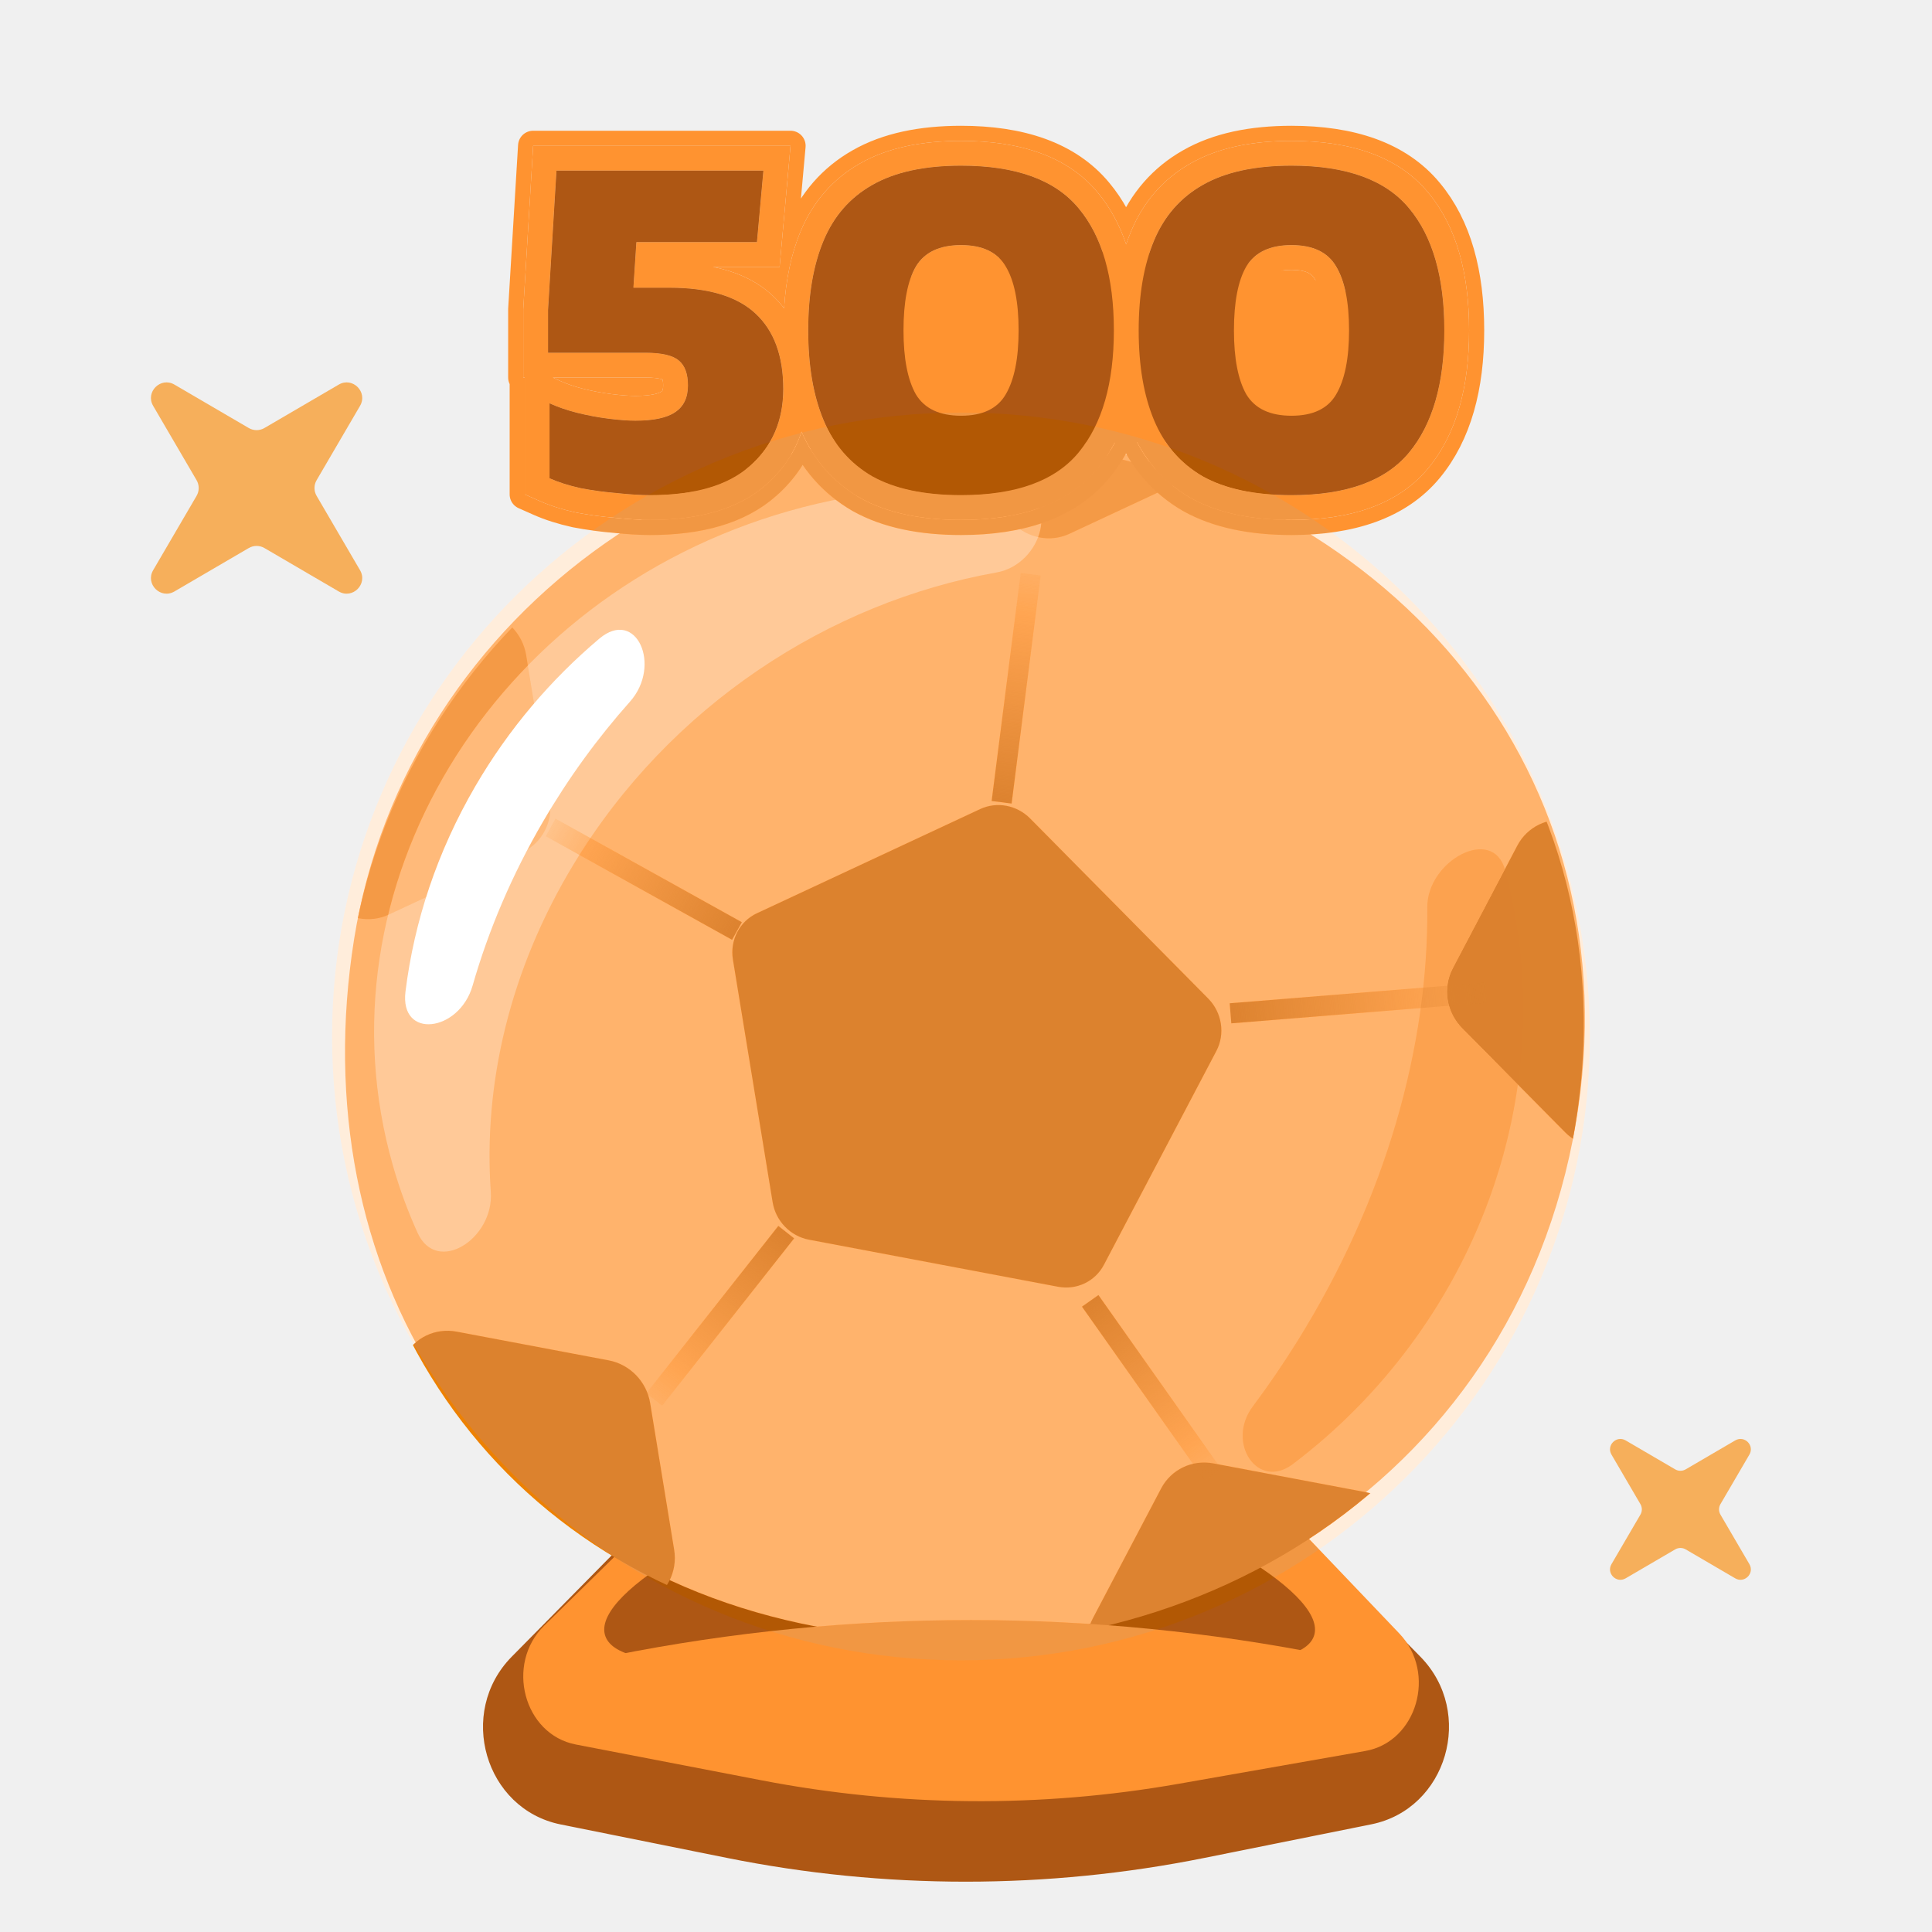
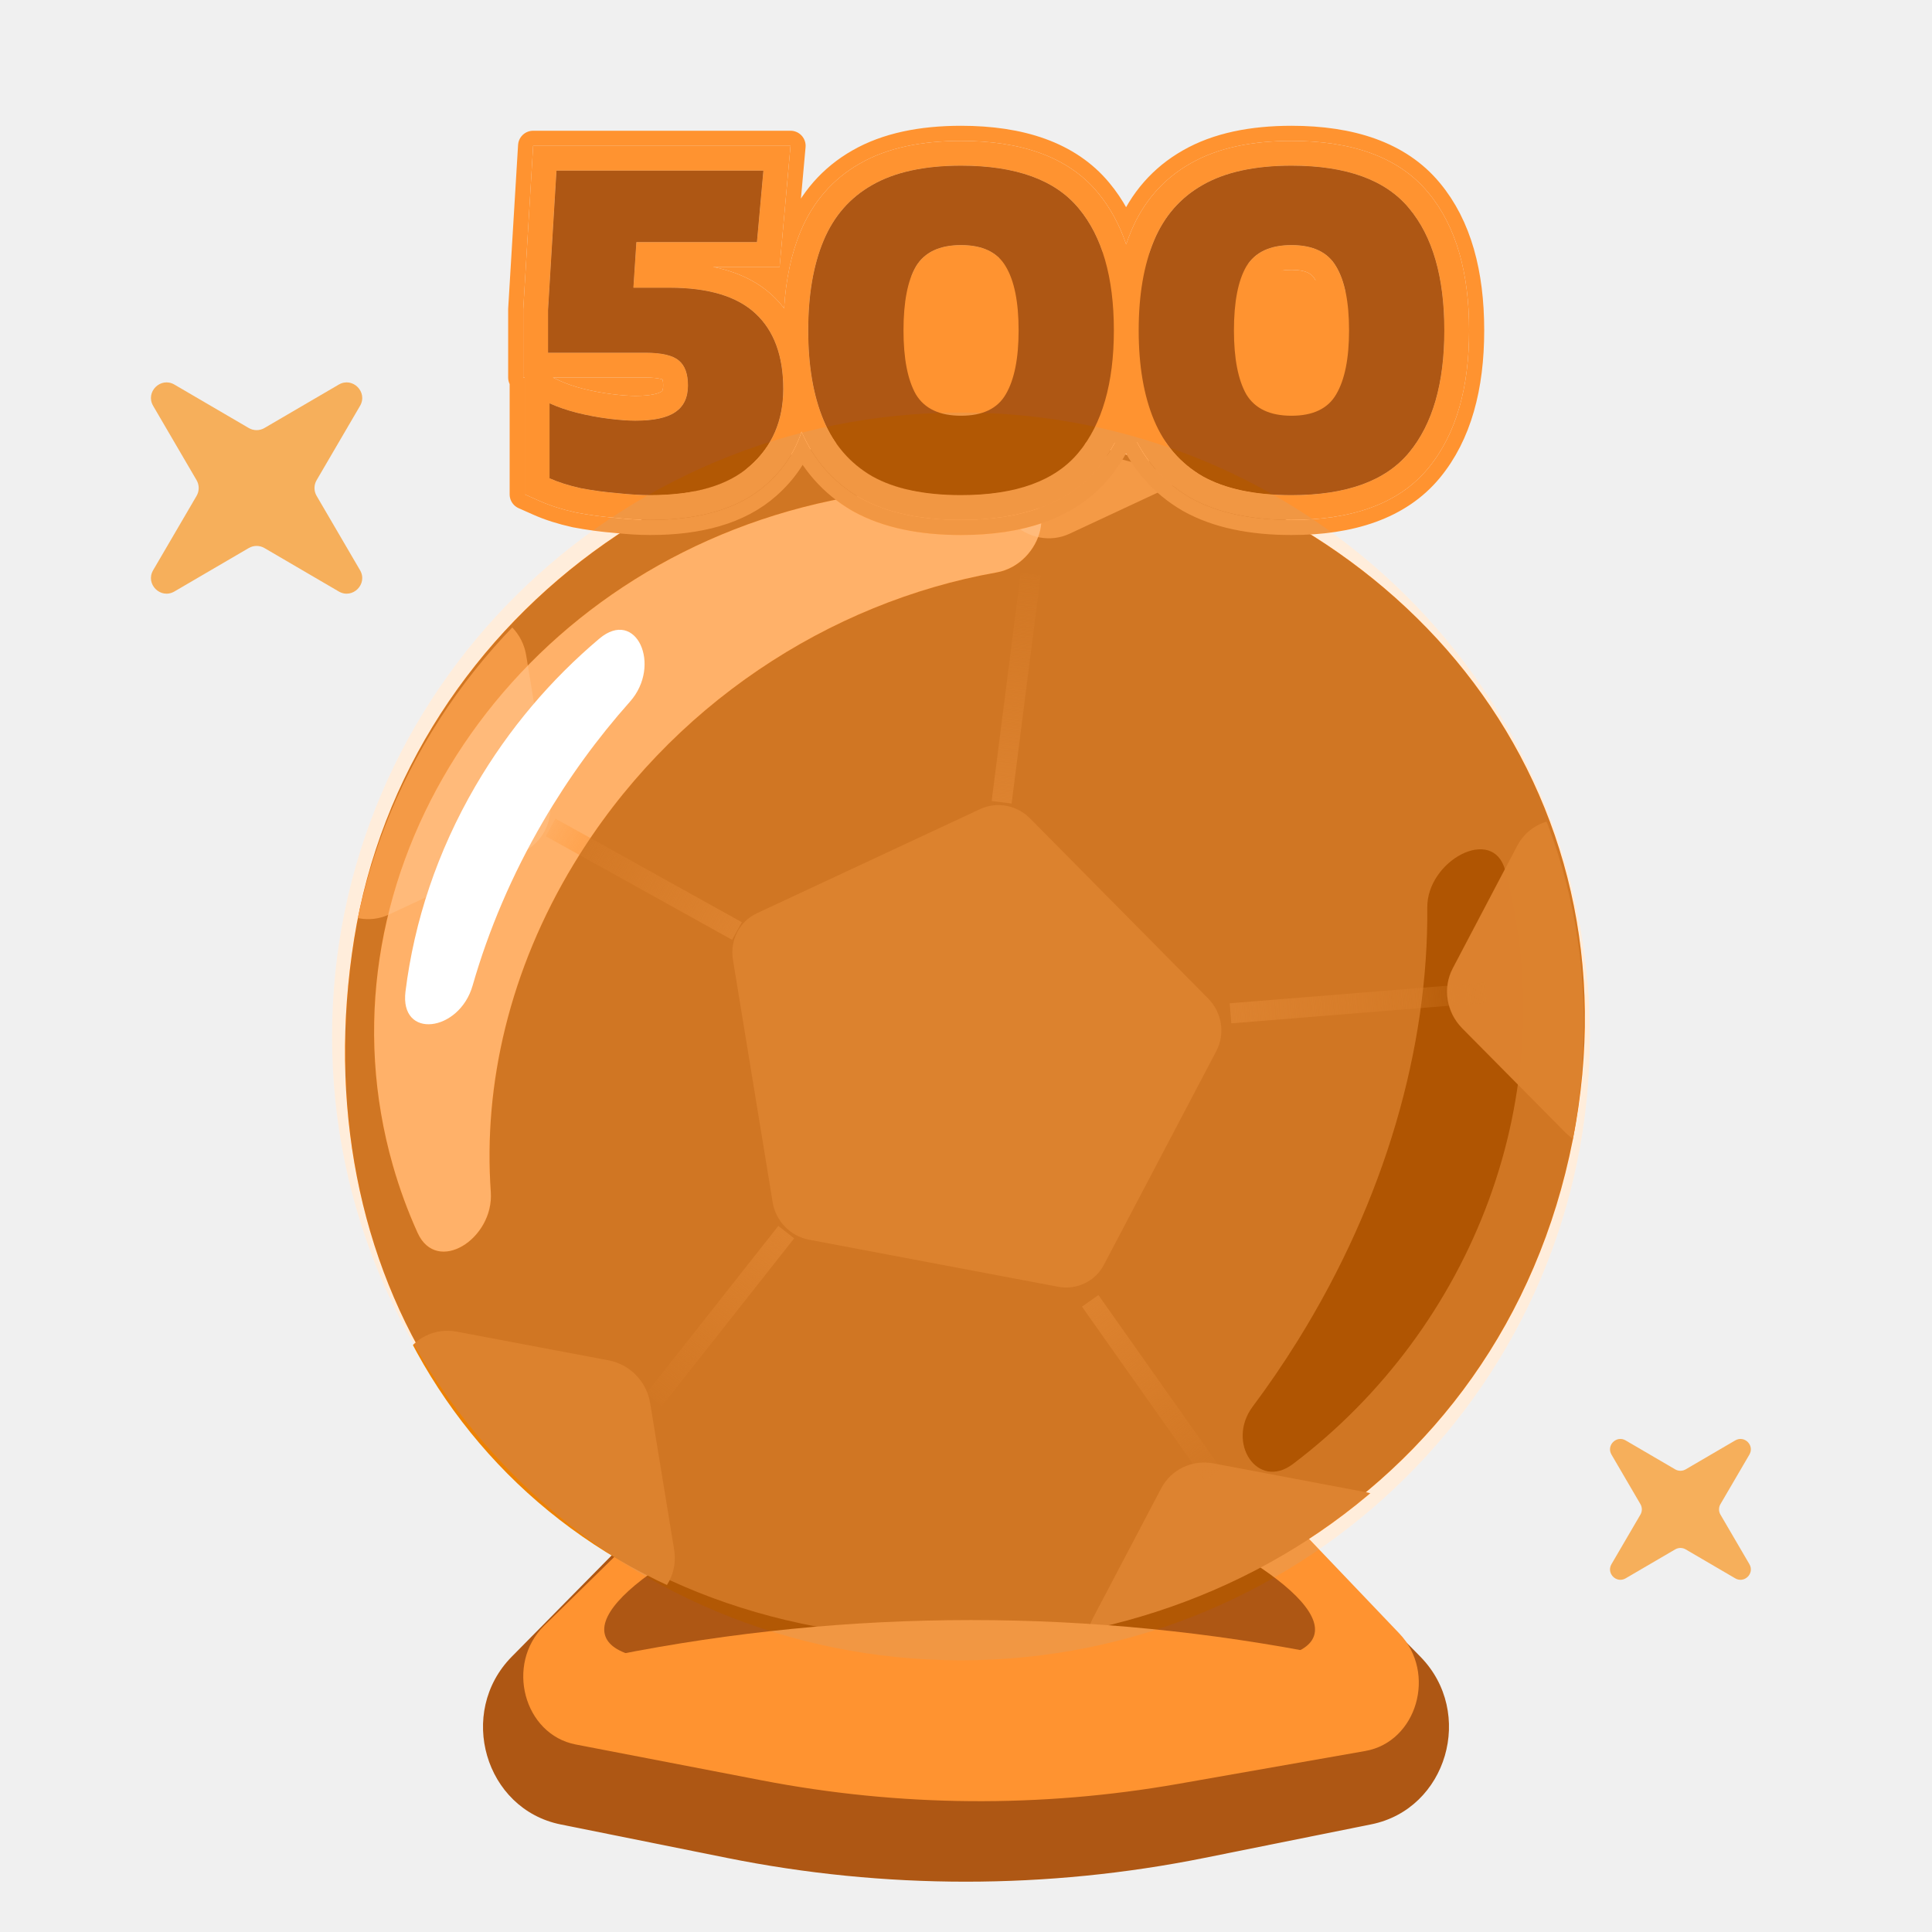
<svg xmlns="http://www.w3.org/2000/svg" width="192" height="192" fill="none" viewBox="0 0 192 192">
  <path fill="#AE5714" d="M61.522 153.828C63.844 151.474 67.168 150.505 70.34 151.255L81.041 153.786C90.816 156.098 100.97 156.11 110.749 153.819L121.745 151.244C124.921 150.501 128.245 151.48 130.562 153.841L141.157 164.642C146.61 170.2 143.802 179.785 136.279 181.3L119.716 184.633C104.033 187.789 87.907 187.789 72.225 184.633L55.721 181.312C48.186 179.795 45.386 170.185 50.861 164.635L61.522 153.828Z" />
  <path fill="#FF9330" d="M63.151 152.661C65.336 150.518 68.317 149.596 71.218 150.165L84.583 152.787C92.35 154.311 100.306 154.325 108.078 152.828L121.81 150.182C124.81 149.604 127.884 150.621 130.074 152.914L139.068 162.338C142.807 166.255 140.819 173.108 135.682 174.011L117.131 177.272C103.404 179.686 89.398 179.57 75.707 176.93L57.222 173.366C52.048 172.368 50.19 165.375 54.083 161.556L63.151 152.661Z" />
  <ellipse fill="#AE5714" rx="33.665" ry="7.938" transform="matrix(0.956375 0.292143 -0.228803 0.973473 98.4359 152.563)" />
  <ellipse fill="#AE5714" rx="33.665" ry="7.938" transform="matrix(-0.956375 0.292143 0.228803 0.973473 92.2956 152.563)" />
  <path fill="#F6AF5B" d="M33.666 38.22C35.038 37.419 36.581 38.962 35.78 40.334L31.465 47.72C31.183 48.202 31.183 48.798 31.465 49.28L35.78 56.666C36.581 58.038 35.038 59.581 33.666 58.78L26.28 54.465C25.798 54.183 25.202 54.183 24.72 54.465L17.334 58.78C15.962 59.581 14.418 58.038 15.22 56.666L19.535 49.28C19.817 48.798 19.817 48.202 19.535 47.72L15.22 40.334C14.418 38.962 15.962 37.419 17.334 38.22L24.72 42.535C25.202 42.817 25.798 42.817 26.28 42.535L33.666 38.22Z" />
  <path fill="#F6AF5B" d="M172.444 143.147C173.359 142.612 174.388 143.641 173.853 144.556L170.976 149.48C170.789 149.801 170.789 150.199 170.976 150.52L173.853 155.444C174.388 156.359 173.359 157.388 172.444 156.853L167.52 153.976C167.199 153.789 166.801 153.789 166.48 153.976L161.556 156.853C160.641 157.388 159.612 156.359 160.147 155.444L163.024 150.52C163.211 150.199 163.211 149.801 163.024 149.48L160.147 144.556C159.612 143.641 160.641 142.612 161.556 143.147L166.48 146.024C166.801 146.211 167.199 146.211 167.52 146.024L172.444 143.147Z" />
-   <path fill="#FFC700" d="M156.306 113.254C149.237 149.257 114.759 168.002 81.211 161.665C47.664 155.327 29.977 126.039 35.188 93.343C40.399 60.647 72.801 37.561 106.349 43.898C139.896 50.235 163.151 78.392 156.306 113.254Z" />
+   <path fill="#00b7fe" d="M156.306 113.254C149.237 149.257 114.759 168.002 81.211 161.665C47.664 155.327 29.977 126.039 35.188 93.343C40.399 60.647 72.801 37.561 106.349 43.898C139.896 50.235 163.151 78.392 156.306 113.254Z" />
  <mask id="mask0_1610_4031" width="124" height="121" x="34" y="43" maskUnits="userSpaceOnUse" style="mask-type:alpha">
    <path fill="#FFAF00" d="M156.195 113.815C149.126 149.819 114.648 168.563 81.101 162.226C47.553 155.889 29.866 126.601 35.077 93.905C40.288 61.209 72.69 38.122 106.238 44.459C139.786 50.797 163.04 78.954 156.195 113.815Z" />
  </mask>
  <g mask="url(#mask0_1610_4031)">
    <path fill="#ED8103" d="M97.411 80.404C99.068 79.631 101.055 80.007 102.376 81.342L120.061 99.224C121.443 100.62 121.776 102.743 120.882 104.443L109.707 125.692C108.838 127.346 107.002 128.226 105.149 127.876L80.4 123.2C78.547 122.85 77.091 121.35 76.784 119.473L72.838 95.368C72.522 93.439 73.493 91.563 75.226 90.755L97.411 80.404Z" />
    <path fill="#F3A700" d="M106.288 53.043C104.399 53.924 102.133 53.496 100.628 51.974L90.847 42.084C89.272 40.492 88.892 38.073 89.911 36.134L96.044 24.472C97.036 22.586 99.128 21.584 101.24 21.983L114.992 24.581C117.104 24.98 118.764 26.69 119.114 28.83L121.28 42.059C121.64 44.259 120.533 46.397 118.558 47.318L106.288 53.043Z" />
    <path fill="#F3A700" d="M38.64 90.891C36.751 91.772 34.486 91.344 32.98 89.821L22.399 79.123C20.825 77.531 20.444 75.112 21.464 73.173L28.106 60.544C29.097 58.658 31.189 57.656 33.301 58.055L48.168 60.863C50.28 61.262 51.939 62.972 52.29 65.112L54.635 79.439C54.995 81.638 53.888 83.777 51.913 84.698L38.64 90.891Z" />
    <path fill="#ED8103" d="M50.783 165.561C48.894 166.442 46.628 166.014 45.123 164.491L34.367 153.617C32.793 152.025 32.413 149.606 33.432 147.667L40.185 134.826C41.177 132.94 43.269 131.938 45.381 132.337L60.49 135.191C62.602 135.59 64.262 137.301 64.612 139.44L66.996 154.007C67.356 156.206 66.25 158.344 64.275 159.266L50.783 165.561Z" />
    <path fill="#F18200" d="M126.007 178.761C124.118 179.642 121.852 179.214 120.347 177.692L109.544 166.769C107.969 165.177 107.589 162.758 108.608 160.819L115.392 147.92C116.383 146.034 118.475 145.032 120.588 145.431L135.764 148.298C137.876 148.697 139.535 150.407 139.886 152.547L142.281 167.18C142.641 169.379 141.534 171.517 139.559 172.439L126.007 178.761Z" />
    <path fill="#ED8103" d="M161.191 113.587C159.303 114.469 157.037 114.041 155.531 112.518L145.31 102.183C143.735 100.591 143.355 98.172 144.374 96.233L150.788 84.038C151.779 82.152 153.871 81.15 155.983 81.549L170.349 84.263C172.461 84.662 174.121 86.373 174.471 88.512L176.736 102.346C177.096 104.546 175.989 106.684 174.014 107.605L161.191 113.587Z" />
  </g>
  <g style="mix-blend-mode:screen" opacity=".5">
    <path fill="#FFDB44" d="M100.746 48.801C105.418 49.288 103.642 56.071 99.038 56.889C82.417 59.842 66.583 70.096 57.021 85.864C50.645 96.379 48.019 107.759 48.775 118.463C49.102 123.107 43.416 126.752 41.495 122.508C40.526 120.367 39.704 118.133 39.041 115.813C31.2 88.344 48.807 59.236 78.367 50.797C85.906 48.645 93.494 48.045 100.746 48.801Z" />
  </g>
  <g style="mix-blend-mode:darken">
    <path fill="#FFAF00" d="M128.491 145.491C124.976 148.151 121.826 143.35 124.489 139.789C126.049 137.701 127.54 135.521 128.951 133.254C137.741 119.126 141.96 103.952 141.842 90.188C141.802 85.532 148.381 81.969 149.58 86.482C155.483 108.702 146.399 131.943 128.491 145.491Z" />
  </g>
  <path fill="#fff" d="M59.557 63.471C63.228 60.372 65.811 66.129 62.602 69.734C59.399 73.331 56.49 77.318 53.958 81.662C50.865 86.968 48.545 92.447 46.968 97.945C45.641 102.574 39.7 103.329 40.298 98.528C41.164 91.575 43.444 84.641 47.25 78.112C50.558 72.436 54.749 67.531 59.557 63.471Z" />
  <line x1="99.541" x2="102.43" y1="79.728" y2="57.064" stroke="url(#paint0_linear_1610_4031)" stroke-width="2" />
  <line x1="122.287" x2="147.699" y1="100.702" y2="98.648" stroke="url(#paint1_linear_1610_4031)" stroke-width="2" />
  <line x1="108.343" x2="120.565" y1="129.278" y2="146.588" stroke="url(#paint2_linear_1610_4031)" stroke-width="2" />
  <line x1="73.238" x2="54.718" y1="92.523" y2="82.229" stroke="url(#paint3_linear_1610_4031)" stroke-width="2" />
  <line x1="78.135" x2="65.013" y1="122.449" y2="139.087" stroke="url(#paint4_linear_1610_4031)" stroke-width="2" />
  <path fill="#FF9330" d="M61 164.511C84.466 159.83 108.534 159.83 132 164.511V172H61V164.511Z" />
  <ellipse cx="110" cy="34.5" fill="#FF9330" rx="29" ry="9.5" />
  <mask id="path-25-outside-1_1610_4031" width="98" height="42" x="50" y="12" fill="#000" maskUnits="userSpaceOnUse">
    <rect width="98" height="42" x="50" y="12" fill="#fff" />
    <path fill-rule="evenodd" d="M57.079 40.955C57.16 40.977 57.242 40.998 57.325 41.02C58.377 41.283 59.429 41.48 60.481 41.612C61.533 41.743 62.42 41.809 63.143 41.809C64.951 41.809 66.266 41.529 67.088 40.971C67.942 40.412 68.37 39.524 68.37 38.308C68.37 37.157 68.074 36.336 67.482 35.843C66.891 35.317 65.773 35.054 64.129 35.054H54.465V30.814L55.303 16.958H75.864L75.223 24.058H63.242L62.946 28.595H66.545C70.391 28.595 73.235 29.449 75.075 31.159C76.916 32.868 77.837 35.366 77.837 38.653C77.837 41.809 76.735 44.356 74.533 46.296C72.364 48.235 69.06 49.205 64.622 49.205C63.702 49.205 62.617 49.139 61.368 49.008C60.152 48.909 58.936 48.745 57.719 48.514C56.536 48.252 55.501 47.923 54.613 47.528V40.083C55.338 40.415 56.16 40.706 57.079 40.955ZM61.139 51.462C59.845 51.356 58.552 51.181 57.261 50.937L57.223 50.929L57.185 50.921C55.879 50.631 54.681 50.256 53.612 49.781L52.148 49.13V37.519H52V30.739L52.983 14.493H78.562L77.476 26.524H70.862C73.174 26.99 75.18 27.892 76.753 29.352C77.185 29.753 77.575 30.183 77.923 30.639C78.099 27.785 78.633 25.211 79.577 22.958C80.797 20.047 82.766 17.777 85.462 16.247C88.193 14.682 91.601 14 95.509 14C101.33 14 106.096 15.508 109.091 19.131C110.328 20.614 111.261 22.343 111.918 24.287C112.069 23.832 112.235 23.389 112.416 22.958C113.635 20.046 115.605 17.777 118.301 16.247C121.032 14.682 124.44 14 128.347 14C134.169 14 138.935 15.508 141.93 19.131C144.767 22.53 145.999 27.224 145.999 32.835C145.999 38.423 144.762 43.108 141.934 46.534C138.94 50.161 134.172 51.67 128.347 51.67C124.446 51.67 121.045 51.007 118.319 49.483L118.3 49.473L118.281 49.462C115.598 47.9 113.634 45.621 112.416 42.712C112.233 42.277 112.066 41.83 111.914 41.371C111.257 43.311 110.327 45.042 109.095 46.534C106.101 50.161 101.333 51.67 95.509 51.67C91.607 51.67 88.206 51.007 85.48 49.483L85.461 49.473L85.442 49.462C82.817 47.934 80.88 45.718 79.656 42.898C79 44.9 77.842 46.665 76.169 48.14C73.362 50.645 69.355 51.67 64.622 51.67C63.599 51.67 62.434 51.598 61.139 51.462ZM140.033 20.706C137.699 17.879 133.804 16.465 128.347 16.465C124.699 16.465 121.757 17.106 119.522 18.388C117.319 19.637 115.709 21.478 114.69 23.911C113.671 26.343 113.161 29.318 113.161 32.835C113.161 36.352 113.671 39.327 114.69 41.76C115.709 44.192 117.319 46.049 119.522 47.331C121.757 48.58 124.699 49.205 128.347 49.205C133.804 49.205 137.699 47.791 140.033 44.964C142.367 42.138 143.534 38.094 143.534 32.835C143.534 27.543 142.367 23.5 140.033 20.706ZM107.194 20.706C104.86 17.879 100.965 16.465 95.509 16.465C91.86 16.465 88.918 17.106 86.683 18.388C84.48 19.637 82.87 21.478 81.851 23.911C80.832 26.343 80.322 29.318 80.322 32.835C80.322 36.352 80.832 39.327 81.851 41.76C82.87 44.192 84.48 46.049 86.683 47.331C88.918 48.58 91.86 49.205 95.509 49.205C100.965 49.205 104.86 47.791 107.194 44.964C109.528 42.138 110.695 38.094 110.695 32.835C110.695 27.543 109.528 23.5 107.194 20.706ZM54.936 37.519H64.129C64.835 37.519 65.322 37.577 65.636 37.651C65.731 37.673 65.798 37.694 65.843 37.71C65.87 37.806 65.904 37.994 65.904 38.308C65.904 38.631 65.848 38.775 65.828 38.816C65.818 38.837 65.81 38.847 65.804 38.855C65.797 38.862 65.779 38.881 65.739 38.907L65.72 38.919L65.701 38.932C65.505 39.065 64.808 39.343 63.143 39.343C62.557 39.343 61.779 39.289 60.786 39.165C59.838 39.047 58.887 38.869 57.932 38.63C57.029 38.397 56.27 38.131 55.64 37.842L54.936 37.519ZM97.819 37.949L97.824 37.941C98.351 37.049 98.763 35.448 98.763 32.835C98.763 30.176 98.347 28.594 97.837 27.75L97.826 27.732L97.815 27.714C97.57 27.293 97.076 26.82 95.509 26.82C93.965 26.82 93.421 27.281 93.142 27.733C92.65 28.592 92.254 30.186 92.254 32.835C92.254 35.428 92.643 37.038 93.148 37.946C93.429 38.395 93.976 38.85 95.509 38.85C97.076 38.85 97.57 38.377 97.815 37.956L97.819 37.949ZM91.022 26.474C91.876 25.061 93.372 24.354 95.509 24.354C97.645 24.354 99.124 25.061 99.946 26.474C100.801 27.888 101.228 30.008 101.228 32.835C101.228 35.629 100.801 37.749 99.946 39.196C99.124 40.609 97.645 41.316 95.509 41.316C93.372 41.316 91.876 40.609 91.022 39.196C90.2 37.749 89.789 35.629 89.789 32.835C89.789 30.008 90.2 27.888 91.022 26.474ZM130.658 37.949L130.663 37.941C131.19 37.049 131.602 35.448 131.602 32.835C131.602 30.176 131.185 28.594 130.675 27.75L130.664 27.732L130.654 27.714C130.409 27.293 129.914 26.82 128.347 26.82C126.804 26.82 126.26 27.281 125.981 27.733C125.489 28.592 125.093 30.186 125.093 32.835C125.093 35.428 125.482 37.038 125.986 37.946C126.268 38.395 126.815 38.85 128.347 38.85C129.914 38.85 130.409 38.377 130.654 37.956L130.658 37.949ZM123.861 26.474C124.715 25.061 126.211 24.354 128.347 24.354C130.484 24.354 131.963 25.061 132.785 26.474C133.64 27.888 134.067 30.008 134.067 32.835C134.067 35.629 133.64 37.749 132.785 39.196C131.963 40.609 130.484 41.316 128.347 41.316C126.211 41.316 124.715 40.609 123.861 39.196C123.039 37.749 122.628 35.629 122.628 32.835C122.628 30.008 123.039 27.888 123.861 26.474Z" clip-rule="evenodd" />
  </mask>
  <path fill="#FF9330" fill-rule="evenodd" d="M57.079 40.955C57.16 40.977 57.242 40.998 57.325 41.02C58.377 41.283 59.429 41.48 60.481 41.612C61.533 41.743 62.42 41.809 63.143 41.809C64.951 41.809 66.266 41.529 67.088 40.971C67.942 40.412 68.37 39.524 68.37 38.308C68.37 37.157 68.074 36.336 67.482 35.843C66.891 35.317 65.773 35.054 64.129 35.054H54.465V30.814L55.303 16.958H75.864L75.223 24.058H63.242L62.946 28.595H66.545C70.391 28.595 73.235 29.449 75.075 31.159C76.916 32.868 77.837 35.366 77.837 38.653C77.837 41.809 76.735 44.356 74.533 46.296C72.364 48.235 69.06 49.205 64.622 49.205C63.702 49.205 62.617 49.139 61.368 49.008C60.152 48.909 58.936 48.745 57.719 48.514C56.536 48.252 55.501 47.923 54.613 47.528V40.083C55.338 40.415 56.16 40.706 57.079 40.955ZM61.139 51.462C59.845 51.356 58.552 51.181 57.261 50.937L57.223 50.929L57.185 50.921C55.879 50.631 54.681 50.256 53.612 49.781L52.148 49.13V37.519H52V30.739L52.983 14.493H78.562L77.476 26.524H70.862C73.174 26.99 75.18 27.892 76.753 29.352C77.185 29.753 77.575 30.183 77.923 30.639C78.099 27.785 78.633 25.211 79.577 22.958C80.797 20.047 82.766 17.777 85.462 16.247C88.193 14.682 91.601 14 95.509 14C101.33 14 106.096 15.508 109.091 19.131C110.328 20.614 111.261 22.343 111.918 24.287C112.069 23.832 112.235 23.389 112.416 22.958C113.635 20.046 115.605 17.777 118.301 16.247C121.032 14.682 124.44 14 128.347 14C134.169 14 138.935 15.508 141.93 19.131C144.767 22.53 145.999 27.224 145.999 32.835C145.999 38.423 144.762 43.108 141.934 46.534C138.94 50.161 134.172 51.67 128.347 51.67C124.446 51.67 121.045 51.007 118.319 49.483L118.3 49.473L118.281 49.462C115.598 47.9 113.634 45.621 112.416 42.712C112.233 42.277 112.066 41.83 111.914 41.371C111.257 43.311 110.327 45.042 109.095 46.534C106.101 50.161 101.333 51.67 95.509 51.67C91.607 51.67 88.206 51.007 85.48 49.483L85.461 49.473L85.442 49.462C82.817 47.934 80.88 45.718 79.656 42.898C79 44.9 77.842 46.665 76.169 48.14C73.362 50.645 69.355 51.67 64.622 51.67C63.599 51.67 62.434 51.598 61.139 51.462ZM140.033 20.706C137.699 17.879 133.804 16.465 128.347 16.465C124.699 16.465 121.757 17.106 119.522 18.388C117.319 19.637 115.709 21.478 114.69 23.911C113.671 26.343 113.161 29.318 113.161 32.835C113.161 36.352 113.671 39.327 114.69 41.76C115.709 44.192 117.319 46.049 119.522 47.331C121.757 48.58 124.699 49.205 128.347 49.205C133.804 49.205 137.699 47.791 140.033 44.964C142.367 42.138 143.534 38.094 143.534 32.835C143.534 27.543 142.367 23.5 140.033 20.706ZM107.194 20.706C104.86 17.879 100.965 16.465 95.509 16.465C91.86 16.465 88.918 17.106 86.683 18.388C84.48 19.637 82.87 21.478 81.851 23.911C80.832 26.343 80.322 29.318 80.322 32.835C80.322 36.352 80.832 39.327 81.851 41.76C82.87 44.192 84.48 46.049 86.683 47.331C88.918 48.58 91.86 49.205 95.509 49.205C100.965 49.205 104.86 47.791 107.194 44.964C109.528 42.138 110.695 38.094 110.695 32.835C110.695 27.543 109.528 23.5 107.194 20.706ZM54.936 37.519H64.129C64.835 37.519 65.322 37.577 65.636 37.651C65.731 37.673 65.798 37.694 65.843 37.71C65.87 37.806 65.904 37.994 65.904 38.308C65.904 38.631 65.848 38.775 65.828 38.816C65.818 38.837 65.81 38.847 65.804 38.855C65.797 38.862 65.779 38.881 65.739 38.907L65.72 38.919L65.701 38.932C65.505 39.065 64.808 39.343 63.143 39.343C62.557 39.343 61.779 39.289 60.786 39.165C59.838 39.047 58.887 38.869 57.932 38.63C57.029 38.397 56.27 38.131 55.64 37.842L54.936 37.519ZM97.819 37.949L97.824 37.941C98.351 37.049 98.763 35.448 98.763 32.835C98.763 30.176 98.347 28.594 97.837 27.75L97.826 27.732L97.815 27.714C97.57 27.293 97.076 26.82 95.509 26.82C93.965 26.82 93.421 27.281 93.142 27.733C92.65 28.592 92.254 30.186 92.254 32.835C92.254 35.428 92.643 37.038 93.148 37.946C93.429 38.395 93.976 38.85 95.509 38.85C97.076 38.85 97.57 38.377 97.815 37.956L97.819 37.949ZM91.022 26.474C91.876 25.061 93.372 24.354 95.509 24.354C97.645 24.354 99.124 25.061 99.946 26.474C100.801 27.888 101.228 30.008 101.228 32.835C101.228 35.629 100.801 37.749 99.946 39.196C99.124 40.609 97.645 41.316 95.509 41.316C93.372 41.316 91.876 40.609 91.022 39.196C90.2 37.749 89.789 35.629 89.789 32.835C89.789 30.008 90.2 27.888 91.022 26.474ZM130.658 37.949L130.663 37.941C131.19 37.049 131.602 35.448 131.602 32.835C131.602 30.176 131.185 28.594 130.675 27.75L130.664 27.732L130.654 27.714C130.409 27.293 129.914 26.82 128.347 26.82C126.804 26.82 126.26 27.281 125.981 27.733C125.489 28.592 125.093 30.186 125.093 32.835C125.093 35.428 125.482 37.038 125.986 37.946C126.268 38.395 126.815 38.85 128.347 38.85C129.914 38.85 130.409 38.377 130.654 37.956L130.658 37.949ZM123.861 26.474C124.715 25.061 126.211 24.354 128.347 24.354C130.484 24.354 131.963 25.061 132.785 26.474C133.64 27.888 134.067 30.008 134.067 32.835C134.067 35.629 133.64 37.749 132.785 39.196C131.963 40.609 130.484 41.316 128.347 41.316C126.211 41.316 124.715 40.609 123.861 39.196C123.039 37.749 122.628 35.629 122.628 32.835C122.628 30.008 123.039 27.888 123.861 26.474Z" clip-rule="evenodd" />
  <path fill-rule="evenodd" stroke="#FF9330" stroke-linejoin="round" stroke-width="3" d="M57.079 40.955C57.16 40.977 57.242 40.998 57.325 41.02C58.377 41.283 59.429 41.48 60.481 41.612C61.533 41.743 62.42 41.809 63.143 41.809C64.951 41.809 66.266 41.529 67.088 40.971C67.942 40.412 68.37 39.524 68.37 38.308C68.37 37.157 68.074 36.336 67.482 35.843C66.891 35.317 65.773 35.054 64.129 35.054H54.465V30.814L55.303 16.958H75.864L75.223 24.058H63.242L62.946 28.595H66.545C70.391 28.595 73.235 29.449 75.075 31.159C76.916 32.868 77.837 35.366 77.837 38.653C77.837 41.809 76.735 44.356 74.533 46.296C72.364 48.235 69.06 49.205 64.622 49.205C63.702 49.205 62.617 49.139 61.368 49.008C60.152 48.909 58.936 48.745 57.719 48.514C56.536 48.252 55.501 47.923 54.613 47.528V40.083C55.338 40.415 56.16 40.706 57.079 40.955ZM61.139 51.462C59.845 51.356 58.552 51.181 57.261 50.937L57.223 50.929L57.185 50.921C55.879 50.631 54.681 50.256 53.612 49.781L52.148 49.13V37.519H52V30.739L52.983 14.493H78.562L77.476 26.524H70.862C73.174 26.99 75.18 27.892 76.753 29.352C77.185 29.753 77.575 30.183 77.923 30.639C78.099 27.785 78.633 25.211 79.577 22.958C80.797 20.047 82.766 17.777 85.462 16.247C88.193 14.682 91.601 14 95.509 14C101.33 14 106.096 15.508 109.091 19.131C110.328 20.614 111.261 22.343 111.918 24.287C112.069 23.832 112.235 23.389 112.416 22.958C113.635 20.046 115.605 17.777 118.301 16.247C121.032 14.682 124.44 14 128.347 14C134.169 14 138.935 15.508 141.93 19.131C144.767 22.53 145.999 27.224 145.999 32.835C145.999 38.423 144.762 43.108 141.934 46.534C138.94 50.161 134.172 51.67 128.347 51.67C124.446 51.67 121.045 51.007 118.319 49.483L118.3 49.473L118.281 49.462C115.598 47.9 113.634 45.621 112.416 42.712C112.233 42.277 112.066 41.83 111.914 41.371C111.257 43.311 110.327 45.042 109.095 46.534C106.101 50.161 101.333 51.67 95.509 51.67C91.607 51.67 88.206 51.007 85.48 49.483L85.461 49.473L85.442 49.462C82.817 47.934 80.88 45.718 79.656 42.898C79 44.9 77.842 46.665 76.169 48.14C73.362 50.645 69.355 51.67 64.622 51.67C63.599 51.67 62.434 51.598 61.139 51.462ZM140.033 20.706C137.699 17.879 133.804 16.465 128.347 16.465C124.699 16.465 121.757 17.106 119.522 18.388C117.319 19.637 115.709 21.478 114.69 23.911C113.671 26.343 113.161 29.318 113.161 32.835C113.161 36.352 113.671 39.327 114.69 41.76C115.709 44.192 117.319 46.049 119.522 47.331C121.757 48.58 124.699 49.205 128.347 49.205C133.804 49.205 137.699 47.791 140.033 44.964C142.367 42.138 143.534 38.094 143.534 32.835C143.534 27.543 142.367 23.5 140.033 20.706ZM107.194 20.706C104.86 17.879 100.965 16.465 95.509 16.465C91.86 16.465 88.918 17.106 86.683 18.388C84.48 19.637 82.87 21.478 81.851 23.911C80.832 26.343 80.322 29.318 80.322 32.835C80.322 36.352 80.832 39.327 81.851 41.76C82.87 44.192 84.48 46.049 86.683 47.331C88.918 48.58 91.86 49.205 95.509 49.205C100.965 49.205 104.86 47.791 107.194 44.964C109.528 42.138 110.695 38.094 110.695 32.835C110.695 27.543 109.528 23.5 107.194 20.706ZM54.936 37.519H64.129C64.835 37.519 65.322 37.577 65.636 37.651C65.731 37.673 65.798 37.694 65.843 37.71C65.87 37.806 65.904 37.994 65.904 38.308C65.904 38.631 65.848 38.775 65.828 38.816C65.818 38.837 65.81 38.847 65.804 38.855C65.797 38.862 65.779 38.881 65.739 38.907L65.72 38.919L65.701 38.932C65.505 39.065 64.808 39.343 63.143 39.343C62.557 39.343 61.779 39.289 60.786 39.165C59.838 39.047 58.887 38.869 57.932 38.63C57.029 38.397 56.27 38.131 55.64 37.842L54.936 37.519ZM97.819 37.949L97.824 37.941C98.351 37.049 98.763 35.448 98.763 32.835C98.763 30.176 98.347 28.594 97.837 27.75L97.826 27.732L97.815 27.714C97.57 27.293 97.076 26.82 95.509 26.82C93.965 26.82 93.421 27.281 93.142 27.733C92.65 28.592 92.254 30.186 92.254 32.835C92.254 35.428 92.643 37.038 93.148 37.946C93.429 38.395 93.976 38.85 95.509 38.85C97.076 38.85 97.57 38.377 97.815 37.956L97.819 37.949ZM91.022 26.474C91.876 25.061 93.372 24.354 95.509 24.354C97.645 24.354 99.124 25.061 99.946 26.474C100.801 27.888 101.228 30.008 101.228 32.835C101.228 35.629 100.801 37.749 99.946 39.196C99.124 40.609 97.645 41.316 95.509 41.316C93.372 41.316 91.876 40.609 91.022 39.196C90.2 37.749 89.789 35.629 89.789 32.835C89.789 30.008 90.2 27.888 91.022 26.474ZM130.658 37.949L130.663 37.941C131.19 37.049 131.602 35.448 131.602 32.835C131.602 30.176 131.185 28.594 130.675 27.75L130.664 27.732L130.654 27.714C130.409 27.293 129.914 26.82 128.347 26.82C126.804 26.82 126.26 27.281 125.981 27.733C125.489 28.592 125.093 30.186 125.093 32.835C125.093 35.428 125.482 37.038 125.986 37.946C126.268 38.395 126.815 38.85 128.347 38.85C129.914 38.85 130.409 38.377 130.654 37.956L130.658 37.949ZM123.861 26.474C124.715 25.061 126.211 24.354 128.347 24.354C130.484 24.354 131.963 25.061 132.785 26.474C133.64 27.888 134.067 30.008 134.067 32.835C134.067 35.629 133.64 37.749 132.785 39.196C131.963 40.609 130.484 41.316 128.347 41.316C126.211 41.316 124.715 40.609 123.861 39.196C123.039 37.749 122.628 35.629 122.628 32.835C122.628 30.008 123.039 27.888 123.861 26.474Z" clip-rule="evenodd" mask="url(#path-25-outside-1_1610_4031)" />
  <path fill="#AE5714" d="M64.622 49.205C63.702 49.205 62.617 49.139 61.368 49.008C60.152 48.909 58.936 48.745 57.719 48.514C56.536 48.252 55.501 47.923 54.613 47.528V40.083C55.402 40.445 56.306 40.757 57.325 41.02C58.377 41.283 59.429 41.48 60.481 41.612C61.532 41.743 62.42 41.809 63.143 41.809C64.951 41.809 66.266 41.529 67.088 40.971C67.942 40.412 68.37 39.524 68.37 38.308C68.37 37.158 68.074 36.336 67.482 35.843C66.89 35.317 65.773 35.054 64.129 35.054H54.465V30.814L55.303 16.958H75.864L75.223 24.058H63.242L62.946 28.595H66.545C70.391 28.595 73.234 29.449 75.075 31.159C76.916 32.868 77.836 35.366 77.836 38.653C77.836 41.809 76.735 44.356 74.533 46.296C72.363 48.235 69.06 49.205 64.622 49.205Z" />
  <path fill="#AE5714" d="M95.508 49.205C91.86 49.205 88.918 48.58 86.683 47.331C84.48 46.049 82.87 44.192 81.851 41.76C80.832 39.327 80.322 36.352 80.322 32.835C80.322 29.318 80.832 26.343 81.851 23.911C82.87 21.478 84.48 19.637 86.683 18.388C88.918 17.106 91.86 16.465 95.508 16.465C100.965 16.465 104.86 17.879 107.194 20.706C109.528 23.5 110.695 27.543 110.695 32.835C110.695 38.094 109.528 42.138 107.194 44.964C104.86 47.791 100.965 49.205 95.508 49.205ZM95.508 41.316C97.645 41.316 99.124 40.609 99.946 39.196C100.801 37.749 101.228 35.629 101.228 32.835C101.228 30.008 100.801 27.888 99.946 26.474C99.124 25.061 97.645 24.354 95.508 24.354C93.372 24.354 91.876 25.061 91.022 26.474C90.2 27.888 89.789 30.008 89.789 32.835C89.789 35.629 90.2 37.749 91.022 39.196C91.876 40.609 93.372 41.316 95.508 41.316Z" />
  <path fill="#AE5714" d="M128.347 49.205C124.699 49.205 121.757 48.58 119.521 47.331C117.319 46.049 115.708 44.192 114.689 41.76C113.67 39.327 113.161 36.352 113.161 32.835C113.161 29.318 113.67 26.343 114.689 23.911C115.708 21.478 117.319 19.637 119.521 18.388C121.757 17.106 124.699 16.465 128.347 16.465C133.804 16.465 137.699 17.879 140.033 20.706C142.367 23.5 143.534 27.543 143.534 32.835C143.534 38.094 142.367 42.138 140.033 44.964C137.699 47.791 133.804 49.205 128.347 49.205ZM128.347 41.316C130.484 41.316 131.963 40.609 132.785 39.196C133.64 37.749 134.067 35.629 134.067 32.835C134.067 30.008 133.64 27.888 132.785 26.474C131.963 25.061 130.484 24.354 128.347 24.354C126.211 24.354 124.715 25.061 123.86 26.474C123.039 27.888 122.628 30.008 122.628 32.835C122.628 35.629 123.039 37.749 123.86 39.196C124.715 40.609 126.211 41.316 128.347 41.316Z" />
  <g style="mix-blend-mode:color">
    <path fill="#FCA24F" d="M158 103C158 137.242 130.018 165 95.5 165C60.982 165 33 137.242 33 103C33 68.758 60.982 41 95.5 41C130.018 41 158 68.758 158 103Z" />
  </g>
  <defs>
    <linearGradient id="paint0_linear_1610_4031" x1="100.533" x2="103.435" y1="79.854" y2="55.094" gradientUnits="userSpaceOnUse">
      <stop stop-color="#EF8103" />
      <stop offset="1" stop-color="#ED8103" stop-opacity="0" />
    </linearGradient>
    <linearGradient id="paint1_linear_1610_4031" x1="122.368" x2="150.069" y1="101.699" y2="99.144" gradientUnits="userSpaceOnUse">
      <stop stop-color="#EF8103" />
      <stop offset="1" stop-color="#ED8103" stop-opacity="0" />
    </linearGradient>
    <linearGradient id="paint2_linear_1610_4031" x1="107.527" x2="121.039" y1="129.855" y2="148.616" gradientUnits="userSpaceOnUse">
      <stop stop-color="#EF8103" />
      <stop offset="1" stop-color="#ED8103" stop-opacity="0" />
    </linearGradient>
    <linearGradient id="paint3_linear_1610_4031" x1="73.724" x2="53.41" y1="91.649" y2="80.607" gradientUnits="userSpaceOnUse">
      <stop stop-color="#EF8103" />
      <stop offset="1" stop-color="#ED8103" stop-opacity="0" />
    </linearGradient>
    <linearGradient id="paint4_linear_1610_4031" x1="77.35" x2="63.203" y1="121.83" y2="140.118" gradientUnits="userSpaceOnUse">
      <stop stop-color="#EF8103" />
      <stop offset="1" stop-color="#ED8103" stop-opacity="0" />
    </linearGradient>
  </defs>
</svg>
